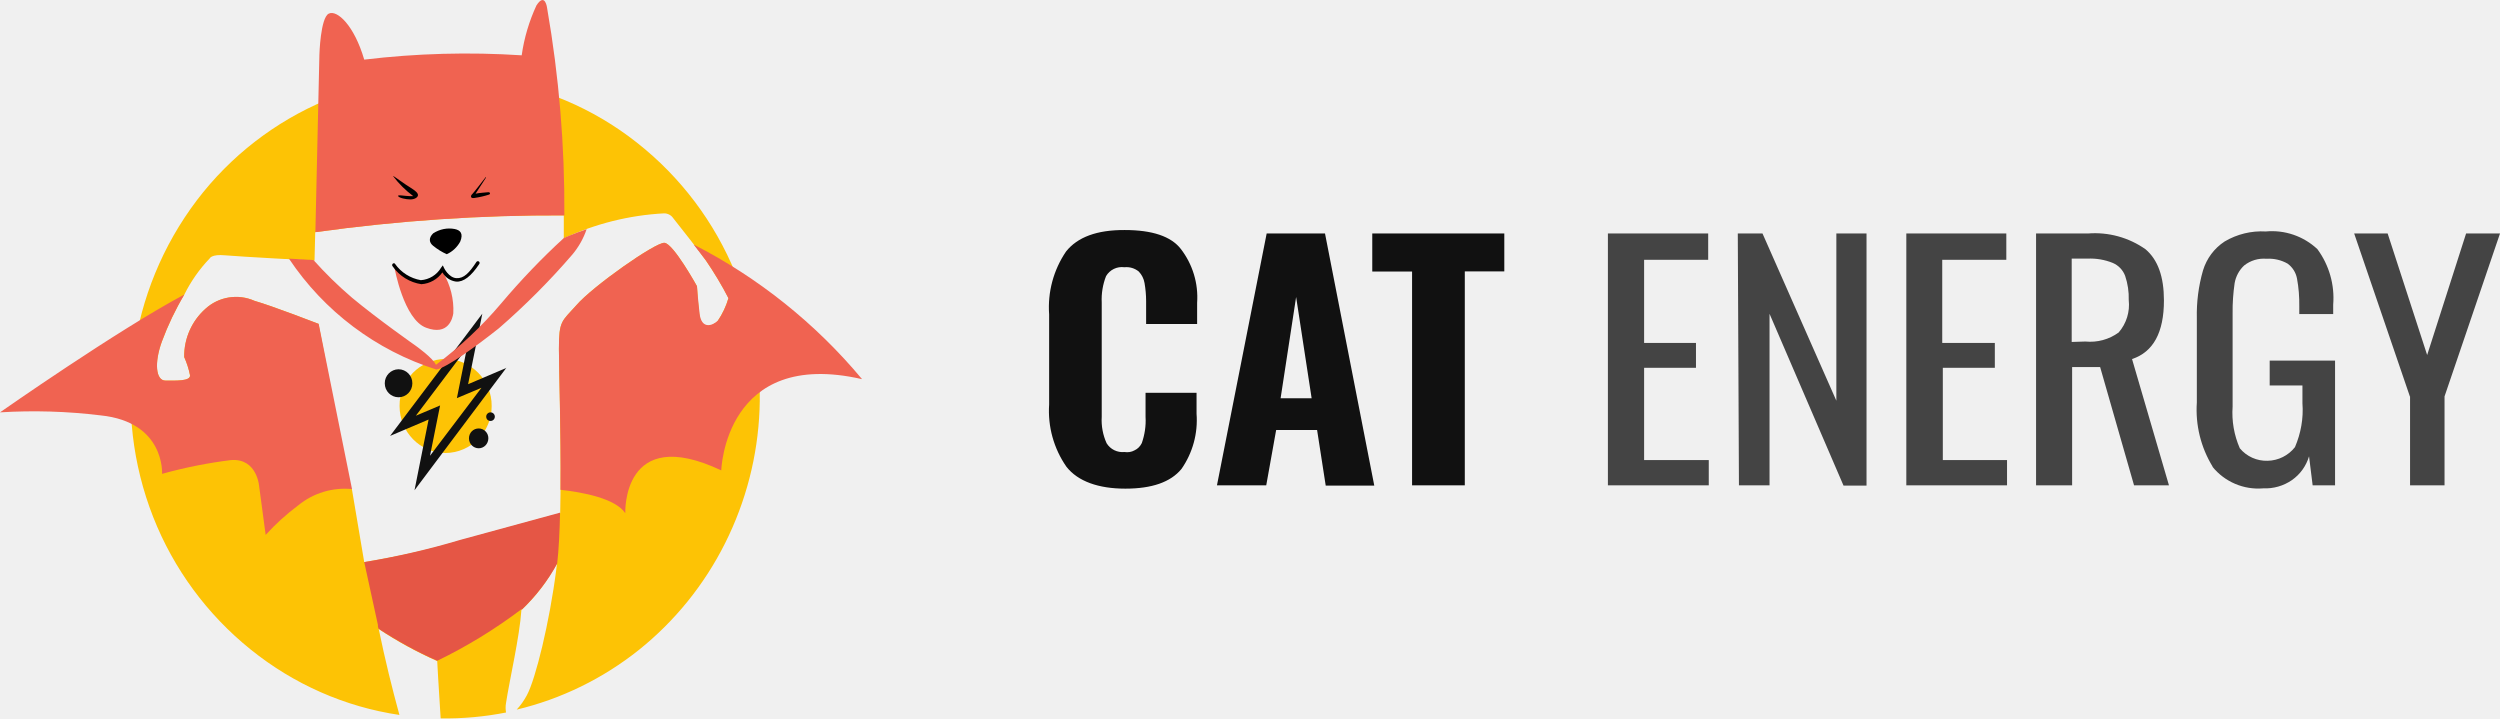
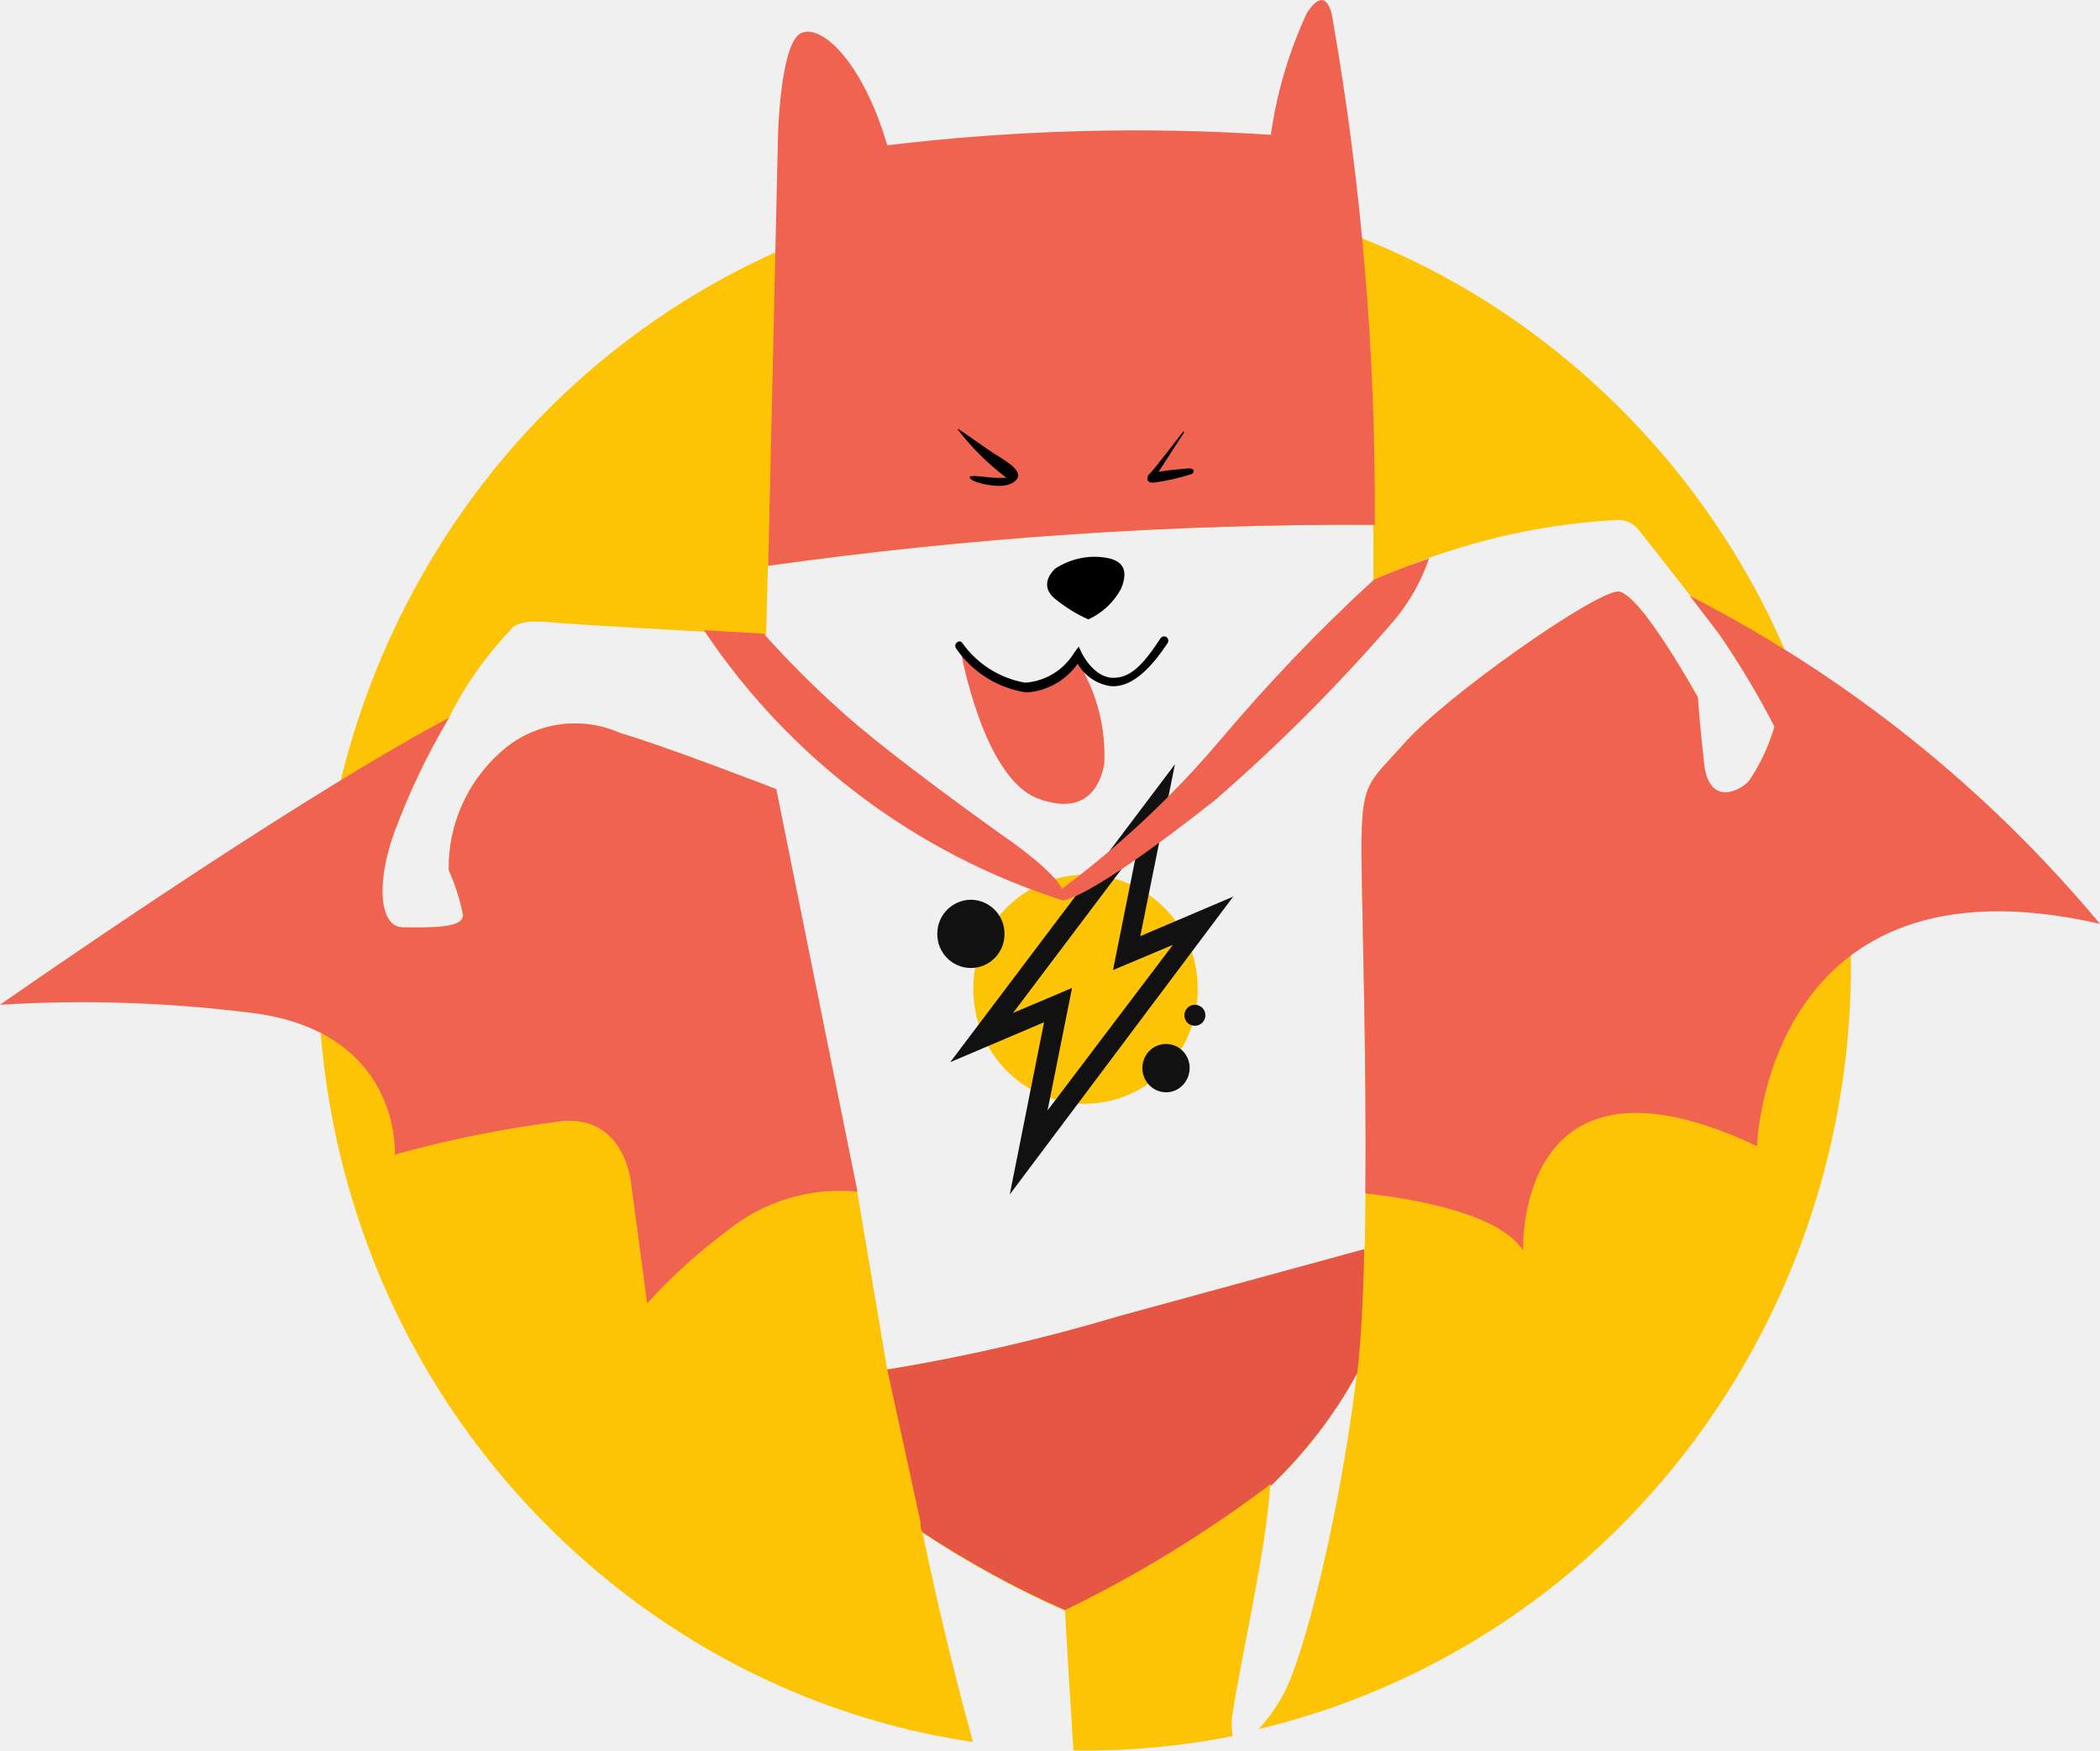
- <svg xmlns="http://www.w3.org/2000/svg" viewBox="0 0 174 50" fill="none">
-   <g clip-path="url(#a)">
-     <path d="M51.2 19.05a22.3 22.3 0 0 0-6.88-9.13 21.5 21.5 0 0 0-21.62-2.95 21.95 21.95 0 0 0-9 6.97 22.76 22.76 0 0 0-3.04 22.04 22.31 22.31 0 0 0 6.78 9.22c3 2.42 6.57 4 10.36 4.56-.5-1.82-1-3.84-1.44-5.98 1.29.86 2.65 1.6 4.07 2.23 0 0 .1 1.88.24 3.99a21.7 21.7 0 0 0 4.55-.41 1.9 1.9 0 0 1 0-.67c.25-1.63.94-4.57 1.07-6.46.99-.94 1.83-2.03 2.48-3.24l-.05.39c-.47 3.71-1.45 7.68-2.05 8.78-.2.37-.43.7-.71 1 3.1-.74 6-2.16 8.5-4.15 2.5-2 4.55-4.53 6-7.42a22.73 22.73 0 0 0 .75-18.77Zm-1.25 3.3c-.38.38-1.15.64-1.28-.5a30.8 30.8 0 0 1-.16-1.93s-1.65-2.99-2.27-3.02c-.62-.04-4.99 3.02-6.14 4.36-1 1.12-1.2 1.05-1.2 3.03 0 1.49.19 7.12.09 11.43l-6.97 1.9a53.8 53.8 0 0 1-6.67 1.5l-.86-5.09h-.12l-2.2-11.49s-3.25-1.26-4.45-1.6a3.16 3.16 0 0 0-3.42.55 4.42 4.42 0 0 0-1.48 3.36c.18.4.32.83.4 1.27.05.42-1.02.37-1.7.37-.69 0-.79-1.25-.25-2.73a19.9 19.9 0 0 1 1.56-3.26c.46-.93 1.06-1.78 1.77-2.52 0 0 .12-.3 1.07-.21.95.09 6.22.37 6.22.37l.05-1.98c5.73-.8 11.51-1.2 17.3-1.17v1.6a18.95 18.95 0 0 1 6.97-1.74.76.76 0 0 1 .65.34c.3.37 2.06 2.61 2.27 2.94.57.83 1.1 1.7 1.57 2.61a5.5 5.5 0 0 1-.75 1.6v.02Z" fill="#FDC305" />
-     <path d="m48.28 17.02.86 1.12c.57.84 1.1 1.72 1.56 2.62a5.5 5.5 0 0 1-.73 1.55c-.38.38-1.16.63-1.28-.5-.13-1.14-.18-1.89-.18-1.89s-1.65-2.99-2.27-3.02c-.62-.04-4.99 3.02-6.14 4.36-1 1.12-1.2 1.05-1.2 3.03 0 1.3.15 5.8.11 9.8 1.55.17 3.83.6 4.51 1.63 0 0-.25-6.26 6.68-2.98 0 0 .24-8.54 9.8-6.35a37.5 37.5 0 0 0-11.72-9.37Zm-9-2.02c.03-4.84-.37-9.67-1.2-14.43 0 0-.13-1.13-.74-.2-.51 1.1-.86 2.27-1.03 3.48a59.42 59.42 0 0 0-10.96.3c-.7-2.4-1.9-3.49-2.47-3.2-.58.29-.65 2.86-.65 2.86l-.28 12.35a121 121 0 0 1 17.33-1.17Z" fill="#F06351" />
-     <path d="M38.78 39.22c.11-.93.17-2.17.2-3.54l-6.96 1.9a53.8 53.8 0 0 1-6.67 1.54l.95 4.36c0 .1 0 .2.06.29 1.3.85 2.65 1.6 4.07 2.22 2.07-1 4.04-2.21 5.88-3.6v.05c.98-.94 1.82-2.02 2.47-3.22Z" fill="#E55645" />
-     <path d="M27.37 12.26c-.05-.08.85.6 1.2.8.35.22.52.37.52.52 0 .15-.22.3-.53.3-.3 0-.78-.1-.85-.23-.07-.12.51 0 .8 0h.25c-.53-.4-1-.86-1.4-1.39Zm6.41.1s-.86 1.12-.93 1.17c-.08.05-.15.3.16.25.35-.05.7-.13 1.04-.24.1-.06.06-.18-.1-.16-.16.02-.58.04-.85.1l.72-1.11s.03-.1-.04-.01Zm-2.68 5.33c.4-.18.72-.49.93-.87.24-.58 0-.8-.38-.88-.52-.1-1.05.01-1.5.3-.33.32-.29.64 0 .87.3.24.6.43.94.58Z" fill="#000" />
-     <path d="M30.79 18.79a1.46 1.46 0 0 1-1.25.86c-.47.04-.94-.1-1.32-.39a1.7 1.7 0 0 1-.45-.4.86.86 0 0 0-.31-.21s.64 3.59 2.2 4.16c1.55.58 1.84-.66 1.89-1 .05-.99-.2-1.97-.7-2.82 0-.26-.02-.09-.06-.2Z" fill="#F06351" />
-     <path d="M29.33 19.78a2.96 2.96 0 0 1-2-1.24.13.13 0 0 1 0-.18.12.12 0 0 1 .13-.03l.03.03a2.78 2.78 0 0 0 1.8 1.14 1.78 1.78 0 0 0 1.41-.87l.12-.16.09.19s.32.66.85.7c.53.03.9-.37 1.4-1.13a.12.12 0 0 1 .17-.03c.02.01.04.04.05.08 0 .03 0 .06-.02.09-.57.86-1.1 1.27-1.62 1.23a1.3 1.3 0 0 1-.95-.64 1.95 1.95 0 0 1-1.46.82Z" fill="#000" />
-     <path d="M31 31.53a3.25 3.25 0 0 0 3.22-3.27 3.25 3.25 0 0 0-3.21-3.28 3.24 3.24 0 0 0-3.2 3.28c0 1.8 1.43 3.27 3.2 3.27Z" fill="#FDC305" />
-     <path d="m35.26 25.6-2.68 1.14.99-4.91-6.42 8.51 2.68-1.14-.98 4.92 6.4-8.53Zm-6.32 3.34 3.56-4.72-.7 3.49 1.71-.72-3.58 4.73.7-3.5-1.7.72Zm-1.2-1.29c.53 0 .96-.43.96-.97a.97.97 0 0 0-.96-.98.97.97 0 0 0-.96.98c0 .54.43.97.96.97Zm5.58 3.55c.37 0 .67-.31.67-.7 0-.37-.3-.68-.67-.68-.38 0-.68.3-.68.69 0 .38.3.69.68.69Zm.82-1.9a.3.3 0 0 0 .3-.3.3.3 0 0 0-.3-.3.3.3 0 0 0-.3.3c0 .17.13.3.3.3Z" fill="#111" />
-     <path d="M39.24 16.57c-1.55 1.42-3 2.94-4.36 4.55a27.48 27.48 0 0 1-4.54 4.27c-.19-.46-1.4-1.32-1.4-1.32s-2.68-1.88-4.44-3.35a27.62 27.62 0 0 1-2.68-2.62l-1.71-.1a19.39 19.39 0 0 0 10.26 7.72c.73-.13 2.8-1.64 4.35-2.87a49.8 49.8 0 0 0 5.13-5.15c.43-.52.76-1.1.98-1.75-.98.34-1.6.62-1.6.62Zm-17.06 5.97s-3.26-1.26-4.46-1.6a3.16 3.16 0 0 0-3.42.55 4.42 4.42 0 0 0-1.48 3.36c.18.4.32.83.41 1.27.04.42-1.03.37-1.71.37-.68 0-.79-1.25-.25-2.73a19.9 19.9 0 0 1 1.56-3.26c-4.66 2.48-12.83 8.2-12.83 8.2a38.4 38.4 0 0 1 7 .21c4.5.46 4.28 4.07 4.28 4.07 1.58-.44 3.19-.76 4.81-.96 1.82-.13 1.95 1.85 1.95 1.85l.45 3.36c.69-.76 1.45-1.45 2.27-2.06a5.11 5.11 0 0 1 3.74-1.13l-2.32-11.5Z" fill="#F06351" />
-     <path d="M74.22 32.48a6.8 6.8 0 0 1-1.2-4.33v-6.27a6.9 6.9 0 0 1 1.18-4.38c.8-1 2.15-1.5 4.08-1.49 1.92 0 3.22.44 3.9 1.31a5.51 5.51 0 0 1 1.14 3.76v1.47h-3.55v-1.6c0-.42-.04-.84-.11-1.25-.05-.3-.19-.58-.4-.8a1.35 1.35 0 0 0-1-.3 1.28 1.28 0 0 0-1.28.62 4.46 4.46 0 0 0-.3 1.84v7.95a3.9 3.9 0 0 0 .34 1.84 1.3 1.3 0 0 0 1.24.61c.25.04.5 0 .71-.12.22-.1.39-.28.5-.5.2-.58.3-1.2.26-1.83v-1.67h3.55v1.45a5.94 5.94 0 0 1-1.05 3.85c-.76.92-2.06 1.37-3.91 1.37s-3.3-.5-4.1-1.53Zm13.94-16.23h4.06l3.43 17.55h-3.38l-.6-3.87h-2.85l-.69 3.85h-3.43l3.46-17.53Zm3.13 11.47-1.08-7.05-1.08 7.05h2.16Zm6.99-8.82h-2.77v-2.65h9.19v2.64h-2.75v14.89h-3.67v-14.89Z" fill="#111" />
-     <path d="M111.91 16.25h6.98v1.83h-4.46v5.79h3.61v1.73h-3.61v6.42h4.5v1.76h-7.02v-17.53Zm9.04 0h1.72l5.14 11.64v-11.64h2.1v17.55h-1.6l-5.15-11.96v11.94h-2.13l-.08-17.53Zm11.73 0h6.96v1.83h-4.46v5.79h3.66v1.73h-3.62v6.42h4.47v1.76h-7.01v-17.53Zm9.02 0h3.63a6.12 6.12 0 0 1 4 1.1c.86.73 1.28 1.91 1.28 3.56 0 2.23-.74 3.59-2.22 4.08l2.57 8.79h-2.43l-2.36-8.23h-1.95v8.23h-2.51v-17.53Zm3.44 7.52c.83.08 1.65-.14 2.32-.63a2.95 2.95 0 0 0 .7-2.26 4.77 4.77 0 0 0-.25-1.68 1.58 1.58 0 0 0-.86-.9 4.18 4.18 0 0 0-1.76-.3h-1.1v5.8l.95-.03Zm8.86 8.71a7.57 7.57 0 0 1-1.1-4.47v-5.85a11.1 11.1 0 0 1 .43-3.34c.25-.82.77-1.53 1.5-2.01a5.05 5.05 0 0 1 2.87-.7 4.62 4.62 0 0 1 3.59 1.23 5.74 5.74 0 0 1 1.1 3.87v.65h-2.36v-.54c.01-.65-.04-1.3-.16-1.94a1.66 1.66 0 0 0-.65-1.03 2.63 2.63 0 0 0-1.47-.34 2.2 2.2 0 0 0-1.56.47 2.2 2.2 0 0 0-.66 1.23c-.1.7-.15 1.39-.14 2.08v6.51c-.07 1 .1 1.98.5 2.9a2.42 2.42 0 0 0 1.94.87 2.48 2.48 0 0 0 1.9-.95c.41-.96.6-2 .52-3.05v-1.24h-2.28v-1.73h4.55v8.68h-1.56l-.25-2.02c-.2.67-.62 1.26-1.2 1.66-.58.4-1.28.6-2 .57a4.1 4.1 0 0 1-3.52-1.5Zm13.73-4.88-3.88-11.35h2.33l2.75 8.46 2.71-8.46h2.36l-3.86 11.34v6.19h-2.4v-6.19Z" fill="#444" />
-   </g>
-   <defs>
-     <clipPath id="a">
-       <path fill="#fff" d="M0 0h174v50h-174z" />
-     </clipPath>
-   </defs>
+ <svg xmlns="http://www.w3.org/2000/svg" viewBox="0 0 60 50" fill="none">
+   <path d="M51.2 19.05a22.3 22.3 0 0 0-6.88-9.13 21.5 21.5 0 0 0-21.62-2.95 21.95 21.95 0 0 0-9 6.97 22.76 22.76 0 0 0-3.04 22.04 22.31 22.31 0 0 0 6.78 9.22c3 2.42 6.57 4 10.36 4.56-.5-1.82-1-3.84-1.44-5.98 1.29.86 2.65 1.6 4.07 2.23 0 0 .1 1.88.24 3.99a21.7 21.7 0 0 0 4.55-.41 1.9 1.9 0 0 1 0-.67c.25-1.63.94-4.57 1.07-6.46.99-.94 1.83-2.03 2.48-3.24l-.05.39c-.47 3.71-1.45 7.68-2.05 8.78-.2.37-.43.7-.71 1 3.1-.74 6-2.16 8.5-4.15 2.5-2 4.55-4.53 6-7.42a22.73 22.73 0 0 0 .75-18.77Zm-1.25 3.3c-.38.38-1.15.64-1.28-.5a30.8 30.8 0 0 1-.16-1.93s-1.65-2.99-2.27-3.02c-.62-.04-4.99 3.02-6.14 4.36-1 1.12-1.2 1.05-1.2 3.03 0 1.49.19 7.12.09 11.43l-6.97 1.9a53.8 53.8 0 0 1-6.67 1.5l-.86-5.09h-.12l-2.2-11.49s-3.25-1.26-4.45-1.6a3.16 3.16 0 0 0-3.42.55 4.42 4.42 0 0 0-1.48 3.36c.18.4.32.83.4 1.27.05.42-1.02.37-1.7.37-.69 0-.79-1.25-.25-2.73a19.9 19.9 0 0 1 1.56-3.26c.46-.93 1.06-1.78 1.77-2.52 0 0 .12-.3 1.07-.21.95.09 6.22.37 6.22.37l.05-1.98c5.73-.8 11.51-1.2 17.3-1.17v1.6a18.95 18.95 0 0 1 6.97-1.74.76.76 0 0 1 .65.34c.3.37 2.06 2.61 2.27 2.94.57.83 1.1 1.7 1.57 2.61a5.5 5.5 0 0 1-.75 1.6v.02Z" fill="#FDC305" />
+   <path d="m48.28 17.02.86 1.12c.57.84 1.1 1.72 1.56 2.62a5.5 5.5 0 0 1-.73 1.55c-.38.38-1.16.63-1.28-.5-.13-1.14-.18-1.89-.18-1.89s-1.65-2.99-2.27-3.02c-.62-.04-4.99 3.02-6.14 4.36-1 1.12-1.2 1.05-1.2 3.03 0 1.3.15 5.8.11 9.8 1.55.17 3.83.6 4.51 1.63 0 0-.25-6.26 6.68-2.98 0 0 .24-8.54 9.8-6.35a37.5 37.5 0 0 0-11.72-9.37Zm-9-2.02c.03-4.84-.37-9.67-1.2-14.43 0 0-.13-1.13-.74-.2-.51 1.1-.86 2.27-1.03 3.48a59.42 59.42 0 0 0-10.96.3c-.7-2.4-1.9-3.49-2.47-3.2-.58.29-.65 2.86-.65 2.86l-.28 12.35a121 121 0 0 1 17.33-1.17Z" fill="#F06351" />
+   <path d="M38.78 39.22c.11-.93.17-2.17.2-3.54l-6.96 1.9a53.8 53.8 0 0 1-6.67 1.54l.95 4.36c0 .1 0 .2.06.29 1.3.85 2.65 1.6 4.07 2.22 2.07-1 4.04-2.21 5.88-3.6v.05c.98-.94 1.82-2.02 2.47-3.22Z" fill="#E55645" />
+   <path d="M27.37 12.26c-.05-.08.85.6 1.2.8.35.22.52.37.52.52 0 .15-.22.3-.53.3-.3 0-.78-.1-.85-.23-.07-.12.51 0 .8 0h.25c-.53-.4-1-.86-1.4-1.39Zm6.41.1s-.86 1.12-.93 1.17c-.08.05-.15.3.16.25.35-.05.7-.13 1.04-.24.1-.06.06-.18-.1-.16-.16.02-.58.04-.85.1l.72-1.11s.03-.1-.04-.01Zm-2.68 5.33c.4-.18.72-.49.93-.87.24-.58 0-.8-.38-.88-.52-.1-1.05.01-1.5.3-.33.32-.29.64 0 .87.3.24.6.43.94.58Z" fill="#000" />
+   <path d="M30.79 18.79a1.46 1.46 0 0 1-1.25.86c-.47.04-.94-.1-1.32-.39a1.7 1.7 0 0 1-.45-.4.86.86 0 0 0-.31-.21s.64 3.59 2.2 4.16c1.55.58 1.84-.66 1.89-1 .05-.99-.2-1.97-.7-2.82 0-.26-.02-.09-.06-.2Z" fill="#F06351" />
+   <path d="M29.33 19.78a2.96 2.96 0 0 1-2-1.24.13.13 0 0 1 0-.18.12.12 0 0 1 .13-.03l.03.03a2.78 2.78 0 0 0 1.8 1.14 1.78 1.78 0 0 0 1.41-.87l.12-.16.09.19s.32.66.85.7c.53.03.9-.37 1.4-1.13a.12.12 0 0 1 .17-.03c.02.01.04.04.05.08 0 .03 0 .06-.02.09-.57.86-1.1 1.27-1.62 1.23a1.3 1.3 0 0 1-.95-.64 1.95 1.95 0 0 1-1.46.82Z" fill="#000" />
+   <path d="M31 31.53a3.25 3.25 0 0 0 3.22-3.27 3.25 3.25 0 0 0-3.21-3.28 3.24 3.24 0 0 0-3.2 3.28c0 1.8 1.43 3.27 3.2 3.27Z" fill="#FDC305" />
+   <path d="m35.26 25.6-2.68 1.14.99-4.91-6.42 8.51 2.68-1.14-.98 4.92 6.4-8.53Zm-6.32 3.34 3.56-4.72-.7 3.49 1.71-.72-3.58 4.73.7-3.5-1.7.72Zm-1.2-1.29c.53 0 .96-.43.96-.97a.97.97 0 0 0-.96-.98.97.97 0 0 0-.96.98c0 .54.43.97.96.97Zm5.58 3.55c.37 0 .67-.31.67-.7 0-.37-.3-.68-.67-.68-.38 0-.68.3-.68.69 0 .38.3.69.68.69Zm.82-1.9a.3.3 0 0 0 .3-.3.3.3 0 0 0-.3-.3.3.3 0 0 0-.3.3c0 .17.13.3.3.3Z" fill="#111" />
+   <path d="M39.24 16.57c-1.55 1.42-3 2.94-4.36 4.55a27.48 27.48 0 0 1-4.54 4.27c-.19-.46-1.4-1.32-1.4-1.32s-2.68-1.88-4.44-3.35a27.62 27.62 0 0 1-2.68-2.62l-1.71-.1a19.39 19.39 0 0 0 10.26 7.72c.73-.13 2.8-1.64 4.35-2.87a49.8 49.8 0 0 0 5.13-5.15c.43-.52.76-1.1.98-1.75-.98.34-1.6.62-1.6.62Zm-17.06 5.97s-3.26-1.26-4.46-1.6a3.16 3.16 0 0 0-3.42.55 4.42 4.42 0 0 0-1.48 3.36c.18.4.32.83.41 1.27.04.42-1.03.37-1.71.37-.68 0-.79-1.25-.25-2.73a19.9 19.9 0 0 1 1.56-3.26c-4.66 2.48-12.83 8.2-12.83 8.2a38.4 38.4 0 0 1 7 .21c4.5.46 4.28 4.07 4.28 4.07 1.58-.44 3.19-.76 4.81-.96 1.82-.13 1.95 1.85 1.95 1.85l.45 3.36c.69-.76 1.45-1.45 2.27-2.06a5.11 5.11 0 0 1 3.74-1.13l-2.32-11.5Z" fill="#F06351" />
</svg>
